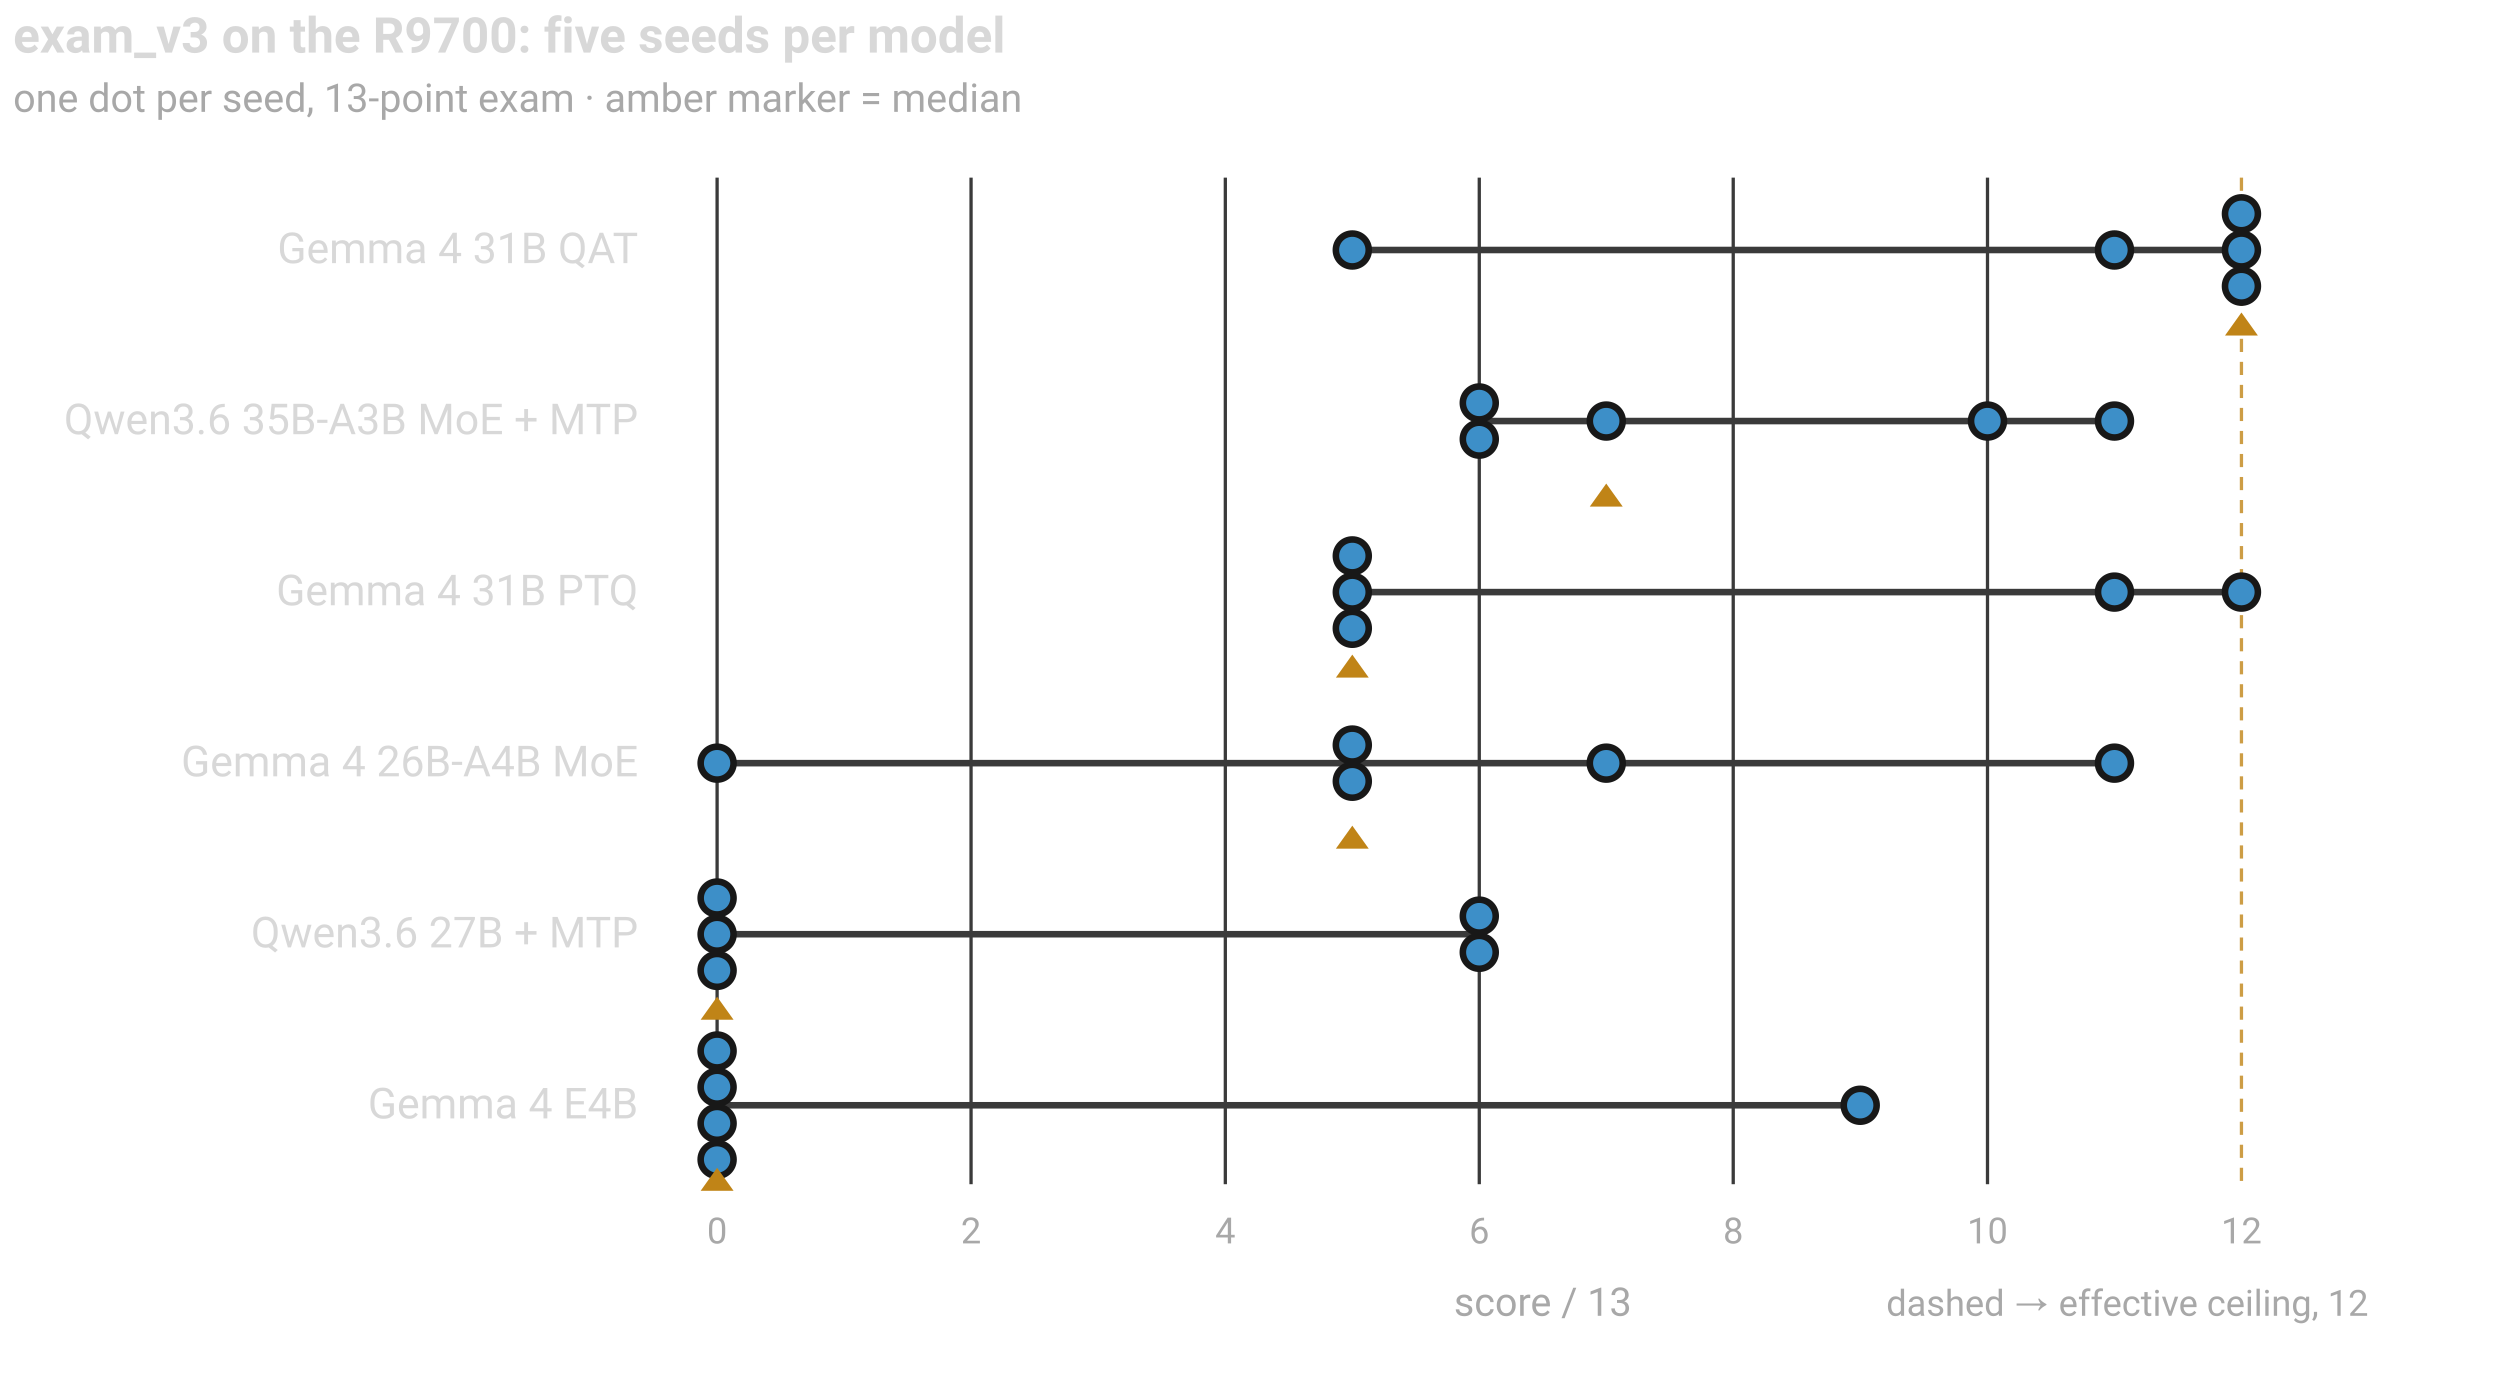
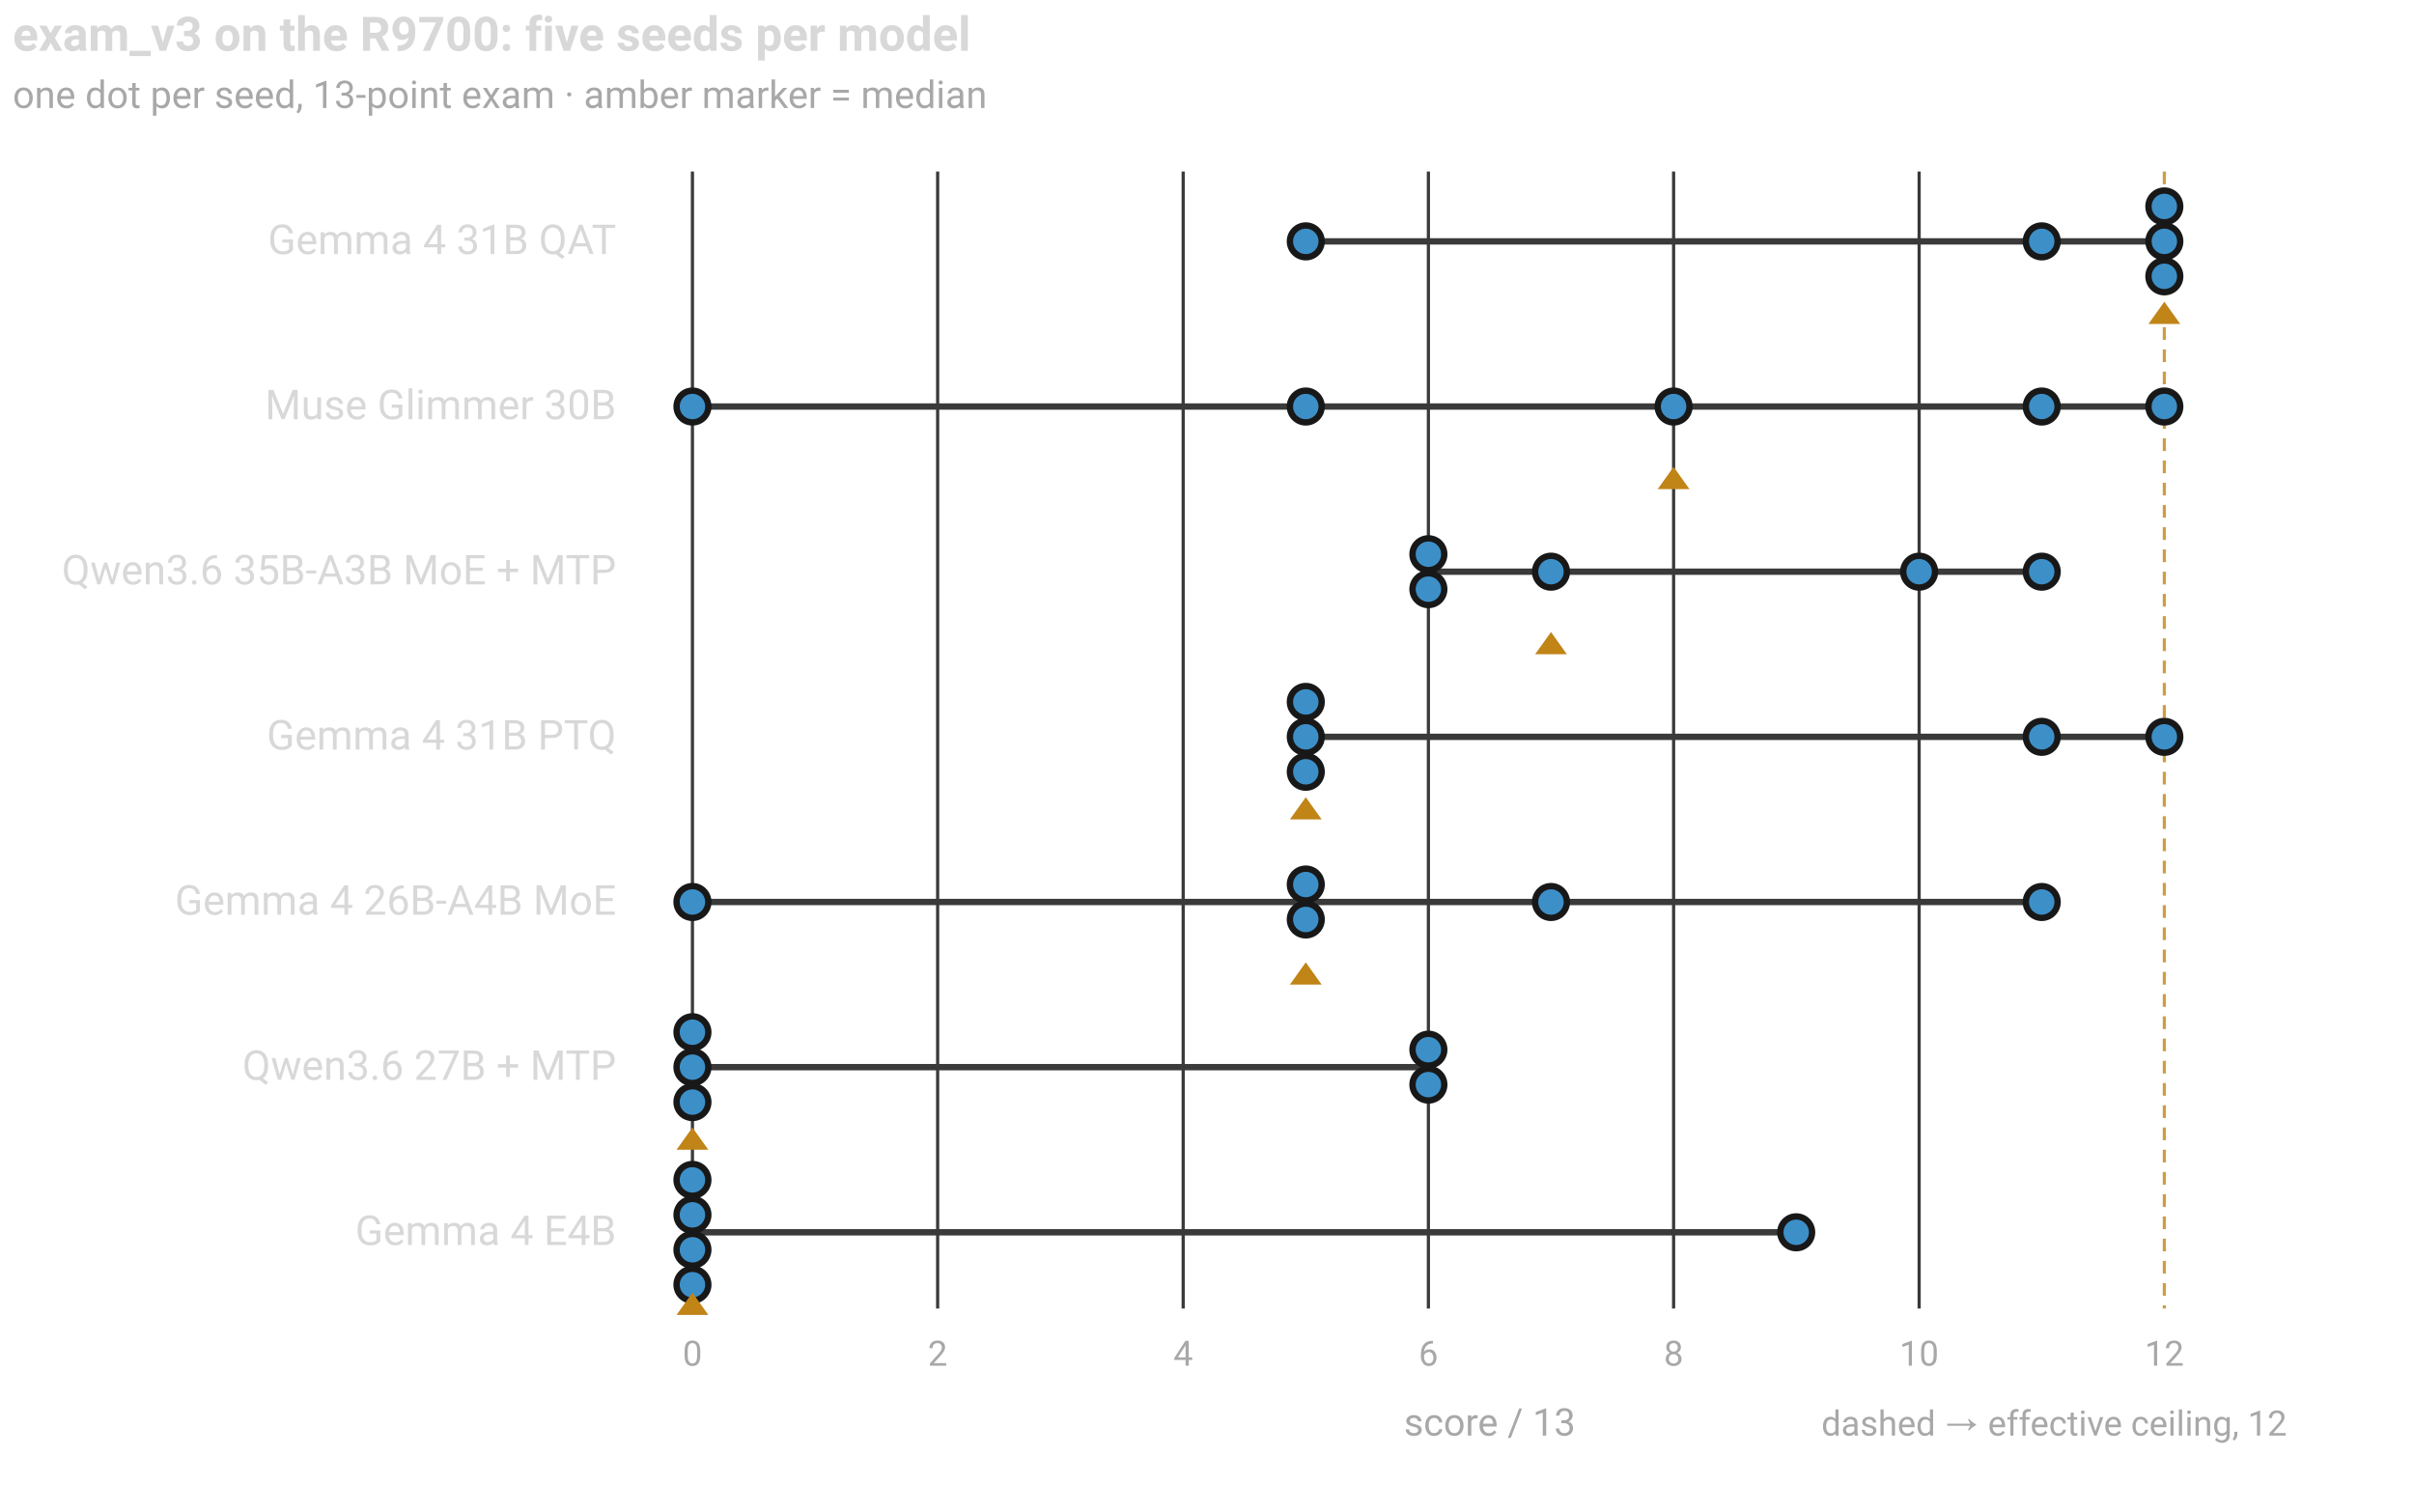
- <svg xmlns="http://www.w3.org/2000/svg" viewBox="0 0 760 424" width="100%" style="max-width:760px;height:auto" role="img" aria-label="exam_v3 scores on the R9700, five seeds per model" font-family="-apple-system,BlinkMacSystemFont,'Segoe UI',Roboto,Helvetica,Arial,sans-serif">
+ <svg xmlns="http://www.w3.org/2000/svg" viewBox="0 0 760 476" width="100%" style="max-width:760px;height:auto" role="img" aria-label="exam_v3 scores on the R9700, five seeds per model" font-family="-apple-system,BlinkMacSystemFont,'Segoe UI',Roboto,Helvetica,Arial,sans-serif">
  <text x="4.0" y="16.0" font-size="15" fill="#d8d8d8" text-anchor="start" font-weight="600" opacity="1.0">exam_v3 on the R9700: five seeds per model</text>
  <text x="4.0" y="34.0" font-size="12" fill="#a8a8a8" text-anchor="start" font-weight="400" opacity="1.0">one dot per seed, 13-point exam · amber marker = median</text>
-   <line x1="218.0" y1="54" x2="218.0" y2="360" stroke="#3a3a3a" stroke-width="1" />
-   <line x1="295.2" y1="54" x2="295.2" y2="360" stroke="#3a3a3a" stroke-width="1" />
-   <line x1="372.5" y1="54" x2="372.5" y2="360" stroke="#3a3a3a" stroke-width="1" />
-   <line x1="449.7" y1="54" x2="449.7" y2="360" stroke="#3a3a3a" stroke-width="1" />
-   <line x1="526.9" y1="54" x2="526.9" y2="360" stroke="#3a3a3a" stroke-width="1" />
-   <line x1="604.2" y1="54" x2="604.2" y2="360" stroke="#3a3a3a" stroke-width="1" />
-   <text x="218.0" y="378.0" font-size="11" fill="#a8a8a8" text-anchor="middle" font-weight="400" opacity="1.0">0</text>
-   <text x="295.2" y="378.0" font-size="11" fill="#a8a8a8" text-anchor="middle" font-weight="400" opacity="1.0">2</text>
-   <text x="372.5" y="378.0" font-size="11" fill="#a8a8a8" text-anchor="middle" font-weight="400" opacity="1.0">4</text>
-   <text x="449.7" y="378.0" font-size="11" fill="#a8a8a8" text-anchor="middle" font-weight="400" opacity="1.0">6</text>
-   <text x="526.9" y="378.0" font-size="11" fill="#a8a8a8" text-anchor="middle" font-weight="400" opacity="1.0">8</text>
-   <text x="604.2" y="378.0" font-size="11" fill="#a8a8a8" text-anchor="middle" font-weight="400" opacity="1.0">10</text>
-   <text x="681.4" y="378.0" font-size="11" fill="#a8a8a8" text-anchor="middle" font-weight="400" opacity="1.0">12</text>
-   <text x="469.0" y="400.0" font-size="12" fill="#a8a8a8" text-anchor="middle" font-weight="400" opacity="1.0">score / 13</text>
-   <line x1="681.4" y1="54" x2="681.4" y2="360" stroke="#c08417" stroke-width="1" stroke-dasharray="4 3" opacity="0.8" />
+   <line x1="218.0" y1="54" x2="218.0" y2="412" stroke="#3a3a3a" stroke-width="1" />
+   <line x1="295.2" y1="54" x2="295.2" y2="412" stroke="#3a3a3a" stroke-width="1" />
+   <line x1="372.5" y1="54" x2="372.5" y2="412" stroke="#3a3a3a" stroke-width="1" />
+   <line x1="449.7" y1="54" x2="449.7" y2="412" stroke="#3a3a3a" stroke-width="1" />
+   <line x1="526.9" y1="54" x2="526.9" y2="412" stroke="#3a3a3a" stroke-width="1" />
+   <line x1="604.2" y1="54" x2="604.2" y2="412" stroke="#3a3a3a" stroke-width="1" />
+   <text x="218.0" y="430.0" font-size="11" fill="#a8a8a8" text-anchor="middle" font-weight="400" opacity="1.0">0</text>
+   <text x="295.2" y="430.0" font-size="11" fill="#a8a8a8" text-anchor="middle" font-weight="400" opacity="1.0">2</text>
+   <text x="372.5" y="430.0" font-size="11" fill="#a8a8a8" text-anchor="middle" font-weight="400" opacity="1.0">4</text>
+   <text x="449.7" y="430.0" font-size="11" fill="#a8a8a8" text-anchor="middle" font-weight="400" opacity="1.0">6</text>
+   <text x="526.9" y="430.0" font-size="11" fill="#a8a8a8" text-anchor="middle" font-weight="400" opacity="1.0">8</text>
+   <text x="604.2" y="430.0" font-size="11" fill="#a8a8a8" text-anchor="middle" font-weight="400" opacity="1.0">10</text>
+   <text x="681.4" y="430.0" font-size="11" fill="#a8a8a8" text-anchor="middle" font-weight="400" opacity="1.0">12</text>
+   <text x="469.0" y="452.0" font-size="12" fill="#a8a8a8" text-anchor="middle" font-weight="400" opacity="1.0">score / 13</text>
+   <line x1="681.4" y1="54" x2="681.4" y2="412" stroke="#c08417" stroke-width="1" stroke-dasharray="4 3" opacity="0.8" />
  <text x="194.0" y="80.0" font-size="13" fill="#d8d8d8" text-anchor="end" font-weight="400" opacity="1.0">Gemma 4 31B QAT</text>
  <line x1="411.1" y1="76.0" x2="681.4" y2="76.0" stroke="#3a3a3a" stroke-width="2" />
  <circle cx="411.1" cy="76.0" r="5" fill="#3d8fc8" stroke="#181818" stroke-width="2" />
  <circle cx="642.8" cy="76.0" r="5" fill="#3d8fc8" stroke="#181818" stroke-width="2" />
  <circle cx="681.4" cy="65.0" r="5" fill="#3d8fc8" stroke="#181818" stroke-width="2" />
  <circle cx="681.4" cy="76.0" r="5" fill="#3d8fc8" stroke="#181818" stroke-width="2" />
  <circle cx="681.4" cy="87.0" r="5" fill="#3d8fc8" stroke="#181818" stroke-width="2" />
  <path d="M681.4,95.0 L686.4,102.0 L676.4,102.0 Z" fill="#c08417" />
-   <text x="194.0" y="132.0" font-size="13" fill="#d8d8d8" text-anchor="end" font-weight="400" opacity="1.0">Qwen3.6 35B-A3B MoE + MTP</text>
-   <line x1="449.7" y1="128.0" x2="642.8" y2="128.0" stroke="#3a3a3a" stroke-width="2" />
-   <circle cx="449.7" cy="122.5" r="5" fill="#3d8fc8" stroke="#181818" stroke-width="2" />
-   <circle cx="449.7" cy="133.5" r="5" fill="#3d8fc8" stroke="#181818" stroke-width="2" />
-   <circle cx="488.3" cy="128.0" r="5" fill="#3d8fc8" stroke="#181818" stroke-width="2" />
-   <circle cx="604.2" cy="128.0" r="5" fill="#3d8fc8" stroke="#181818" stroke-width="2" />
+   <text x="194.0" y="132.0" font-size="13" fill="#d8d8d8" text-anchor="end" font-weight="400" opacity="1.0">Muse Glimmer 30B</text>
+   <line x1="218.0" y1="128.0" x2="681.4" y2="128.0" stroke="#3a3a3a" stroke-width="2" />
+   <circle cx="218.0" cy="128.0" r="5" fill="#3d8fc8" stroke="#181818" stroke-width="2" />
+   <circle cx="411.1" cy="128.0" r="5" fill="#3d8fc8" stroke="#181818" stroke-width="2" />
+   <circle cx="526.9" cy="128.0" r="5" fill="#3d8fc8" stroke="#181818" stroke-width="2" />
  <circle cx="642.8" cy="128.0" r="5" fill="#3d8fc8" stroke="#181818" stroke-width="2" />
-   <path d="M488.3,147.0 L493.3,154.0 L483.3,154.0 Z" fill="#c08417" />
-   <text x="194.0" y="184.0" font-size="13" fill="#d8d8d8" text-anchor="end" font-weight="400" opacity="1.0">Gemma 4 31B PTQ</text>
-   <line x1="411.1" y1="180.0" x2="681.4" y2="180.0" stroke="#3a3a3a" stroke-width="2" />
-   <circle cx="411.1" cy="169.0" r="5" fill="#3d8fc8" stroke="#181818" stroke-width="2" />
-   <circle cx="411.1" cy="180.0" r="5" fill="#3d8fc8" stroke="#181818" stroke-width="2" />
-   <circle cx="411.1" cy="191.0" r="5" fill="#3d8fc8" stroke="#181818" stroke-width="2" />
+   <circle cx="681.4" cy="128.0" r="5" fill="#3d8fc8" stroke="#181818" stroke-width="2" />
+   <path d="M526.9,147.0 L531.9,154.0 L521.9,154.0 Z" fill="#c08417" />
+   <text x="194.0" y="184.0" font-size="13" fill="#d8d8d8" text-anchor="end" font-weight="400" opacity="1.0">Qwen3.6 35B-A3B MoE + MTP</text>
+   <line x1="449.7" y1="180.0" x2="642.8" y2="180.0" stroke="#3a3a3a" stroke-width="2" />
+   <circle cx="449.7" cy="174.5" r="5" fill="#3d8fc8" stroke="#181818" stroke-width="2" />
+   <circle cx="449.7" cy="185.5" r="5" fill="#3d8fc8" stroke="#181818" stroke-width="2" />
+   <circle cx="488.3" cy="180.0" r="5" fill="#3d8fc8" stroke="#181818" stroke-width="2" />
+   <circle cx="604.2" cy="180.0" r="5" fill="#3d8fc8" stroke="#181818" stroke-width="2" />
  <circle cx="642.8" cy="180.0" r="5" fill="#3d8fc8" stroke="#181818" stroke-width="2" />
-   <circle cx="681.4" cy="180.0" r="5" fill="#3d8fc8" stroke="#181818" stroke-width="2" />
-   <path d="M411.1,199.0 L416.1,206.0 L406.1,206.0 Z" fill="#c08417" />
-   <text x="194.0" y="236.0" font-size="13" fill="#d8d8d8" text-anchor="end" font-weight="400" opacity="1.0">Gemma 4 26B-A4B MoE</text>
-   <line x1="218.0" y1="232.0" x2="642.8" y2="232.0" stroke="#3a3a3a" stroke-width="2" />
-   <circle cx="218.0" cy="232.0" r="5" fill="#3d8fc8" stroke="#181818" stroke-width="2" />
-   <circle cx="411.1" cy="226.5" r="5" fill="#3d8fc8" stroke="#181818" stroke-width="2" />
-   <circle cx="411.1" cy="237.5" r="5" fill="#3d8fc8" stroke="#181818" stroke-width="2" />
-   <circle cx="488.3" cy="232.0" r="5" fill="#3d8fc8" stroke="#181818" stroke-width="2" />
+   <path d="M488.3,199.0 L493.3,206.0 L483.3,206.0 Z" fill="#c08417" />
+   <text x="194.0" y="236.0" font-size="13" fill="#d8d8d8" text-anchor="end" font-weight="400" opacity="1.0">Gemma 4 31B PTQ</text>
+   <line x1="411.1" y1="232.0" x2="681.4" y2="232.0" stroke="#3a3a3a" stroke-width="2" />
+   <circle cx="411.1" cy="221.0" r="5" fill="#3d8fc8" stroke="#181818" stroke-width="2" />
+   <circle cx="411.1" cy="232.0" r="5" fill="#3d8fc8" stroke="#181818" stroke-width="2" />
+   <circle cx="411.1" cy="243.0" r="5" fill="#3d8fc8" stroke="#181818" stroke-width="2" />
  <circle cx="642.8" cy="232.0" r="5" fill="#3d8fc8" stroke="#181818" stroke-width="2" />
+   <circle cx="681.4" cy="232.0" r="5" fill="#3d8fc8" stroke="#181818" stroke-width="2" />
  <path d="M411.1,251.0 L416.1,258.0 L406.1,258.0 Z" fill="#c08417" />
-   <text x="194.0" y="288.0" font-size="13" fill="#d8d8d8" text-anchor="end" font-weight="400" opacity="1.0">Qwen3.6 27B + MTP</text>
-   <line x1="218.0" y1="284.0" x2="449.7" y2="284.0" stroke="#3a3a3a" stroke-width="2" />
-   <circle cx="218.0" cy="273.0" r="5" fill="#3d8fc8" stroke="#181818" stroke-width="2" />
+   <text x="194.0" y="288.0" font-size="13" fill="#d8d8d8" text-anchor="end" font-weight="400" opacity="1.0">Gemma 4 26B-A4B MoE</text>
+   <line x1="218.0" y1="284.0" x2="642.8" y2="284.0" stroke="#3a3a3a" stroke-width="2" />
  <circle cx="218.0" cy="284.0" r="5" fill="#3d8fc8" stroke="#181818" stroke-width="2" />
-   <circle cx="218.0" cy="295.0" r="5" fill="#3d8fc8" stroke="#181818" stroke-width="2" />
-   <circle cx="449.7" cy="278.5" r="5" fill="#3d8fc8" stroke="#181818" stroke-width="2" />
-   <circle cx="449.7" cy="289.5" r="5" fill="#3d8fc8" stroke="#181818" stroke-width="2" />
-   <path d="M218.0,303.0 L223.0,310.0 L213.0,310.0 Z" fill="#c08417" />
-   <text x="194.0" y="340.0" font-size="13" fill="#d8d8d8" text-anchor="end" font-weight="400" opacity="1.0">Gemma 4 E4B</text>
-   <line x1="218.0" y1="336.0" x2="565.5" y2="336.0" stroke="#3a3a3a" stroke-width="2" />
-   <circle cx="218.0" cy="319.5" r="5" fill="#3d8fc8" stroke="#181818" stroke-width="2" />
-   <circle cx="218.0" cy="330.5" r="5" fill="#3d8fc8" stroke="#181818" stroke-width="2" />
-   <circle cx="218.0" cy="341.5" r="5" fill="#3d8fc8" stroke="#181818" stroke-width="2" />
-   <circle cx="218.0" cy="352.5" r="5" fill="#3d8fc8" stroke="#181818" stroke-width="2" />
-   <circle cx="565.5" cy="336.0" r="5" fill="#3d8fc8" stroke="#181818" stroke-width="2" />
+   <circle cx="411.1" cy="278.5" r="5" fill="#3d8fc8" stroke="#181818" stroke-width="2" />
+   <circle cx="411.1" cy="289.5" r="5" fill="#3d8fc8" stroke="#181818" stroke-width="2" />
+   <circle cx="488.3" cy="284.0" r="5" fill="#3d8fc8" stroke="#181818" stroke-width="2" />
+   <circle cx="642.8" cy="284.0" r="5" fill="#3d8fc8" stroke="#181818" stroke-width="2" />
+   <path d="M411.1,303.0 L416.1,310.0 L406.1,310.0 Z" fill="#c08417" />
+   <text x="194.0" y="340.0" font-size="13" fill="#d8d8d8" text-anchor="end" font-weight="400" opacity="1.0">Qwen3.6 27B + MTP</text>
+   <line x1="218.0" y1="336.0" x2="449.7" y2="336.0" stroke="#3a3a3a" stroke-width="2" />
+   <circle cx="218.0" cy="325.0" r="5" fill="#3d8fc8" stroke="#181818" stroke-width="2" />
+   <circle cx="218.0" cy="336.0" r="5" fill="#3d8fc8" stroke="#181818" stroke-width="2" />
+   <circle cx="218.0" cy="347.0" r="5" fill="#3d8fc8" stroke="#181818" stroke-width="2" />
+   <circle cx="449.7" cy="330.5" r="5" fill="#3d8fc8" stroke="#181818" stroke-width="2" />
+   <circle cx="449.7" cy="341.5" r="5" fill="#3d8fc8" stroke="#181818" stroke-width="2" />
  <path d="M218.0,355.0 L223.0,362.0 L213.0,362.0 Z" fill="#c08417" />
-   <text x="720.0" y="400.0" font-size="11" fill="#a8a8a8" text-anchor="end" font-weight="400" opacity="1.0">dashed → effective ceiling, 12</text>
+   <text x="194.0" y="392.0" font-size="13" fill="#d8d8d8" text-anchor="end" font-weight="400" opacity="1.0">Gemma 4 E4B</text>
+   <line x1="218.0" y1="388.0" x2="565.5" y2="388.0" stroke="#3a3a3a" stroke-width="2" />
+   <circle cx="218.0" cy="371.5" r="5" fill="#3d8fc8" stroke="#181818" stroke-width="2" />
+   <circle cx="218.0" cy="382.5" r="5" fill="#3d8fc8" stroke="#181818" stroke-width="2" />
+   <circle cx="218.0" cy="393.5" r="5" fill="#3d8fc8" stroke="#181818" stroke-width="2" />
+   <circle cx="218.0" cy="404.5" r="5" fill="#3d8fc8" stroke="#181818" stroke-width="2" />
+   <circle cx="565.5" cy="388.0" r="5" fill="#3d8fc8" stroke="#181818" stroke-width="2" />
+   <path d="M218.0,407.0 L223.0,414.0 L213.0,414.0 Z" fill="#c08417" />
+   <text x="720.0" y="452.0" font-size="11" fill="#a8a8a8" text-anchor="end" font-weight="400" opacity="1.0">dashed → effective ceiling, 12</text>
</svg>
